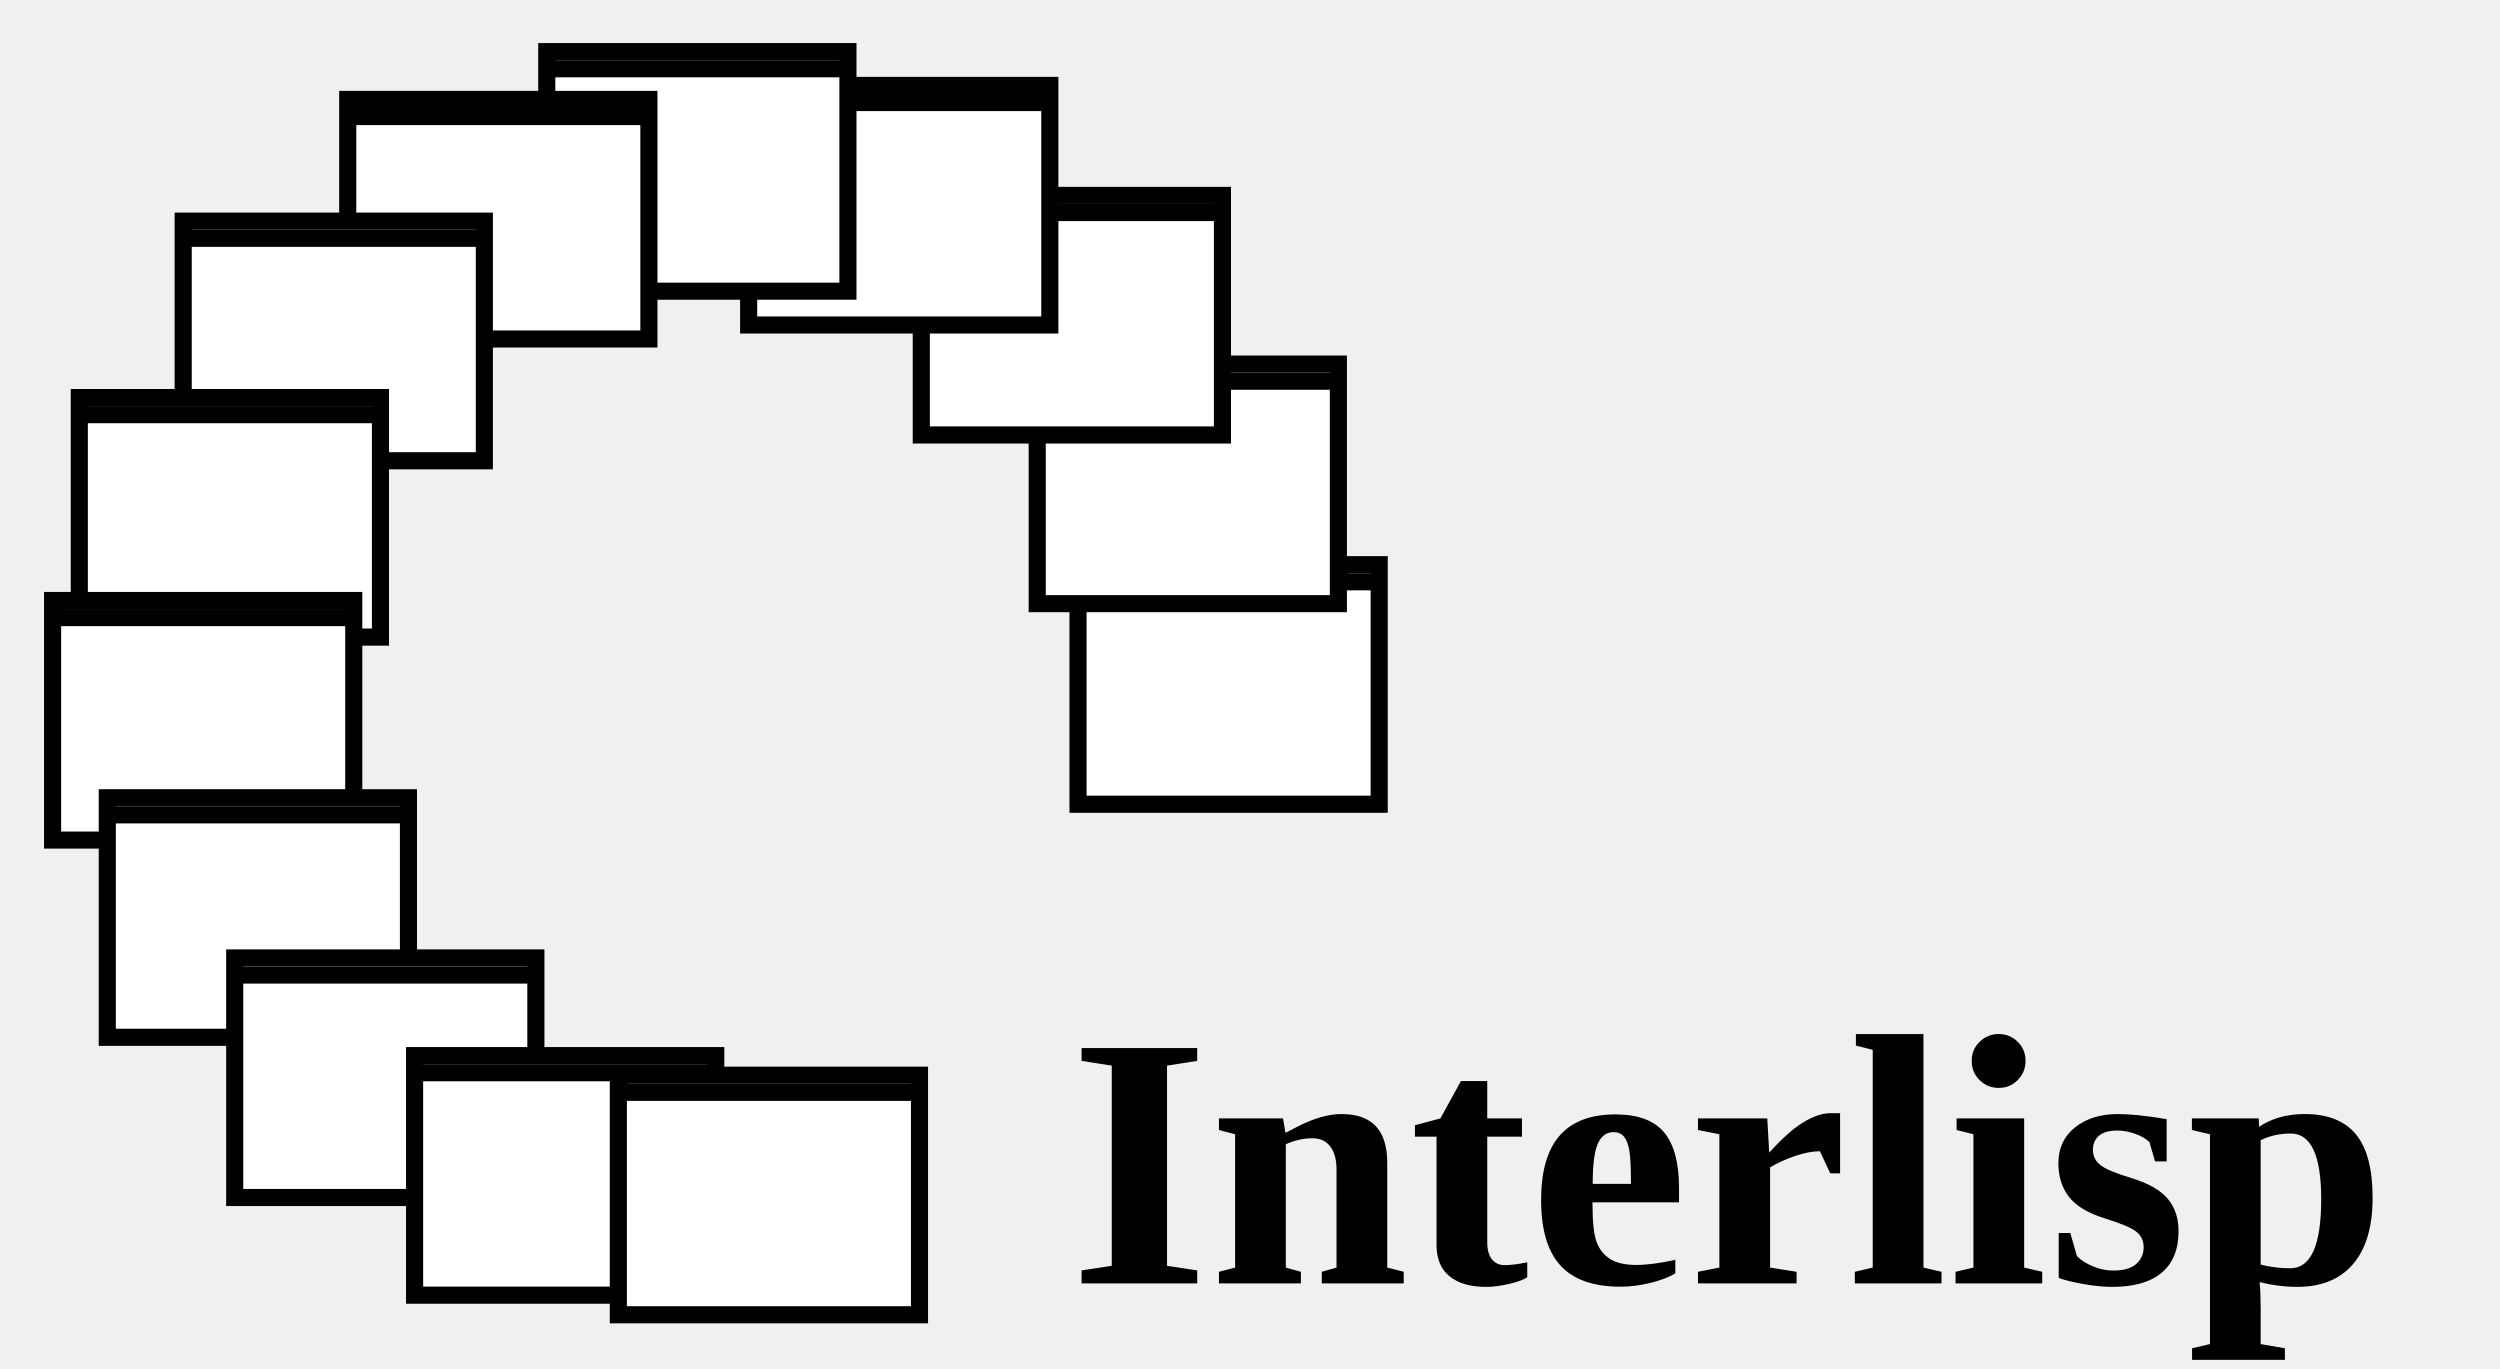
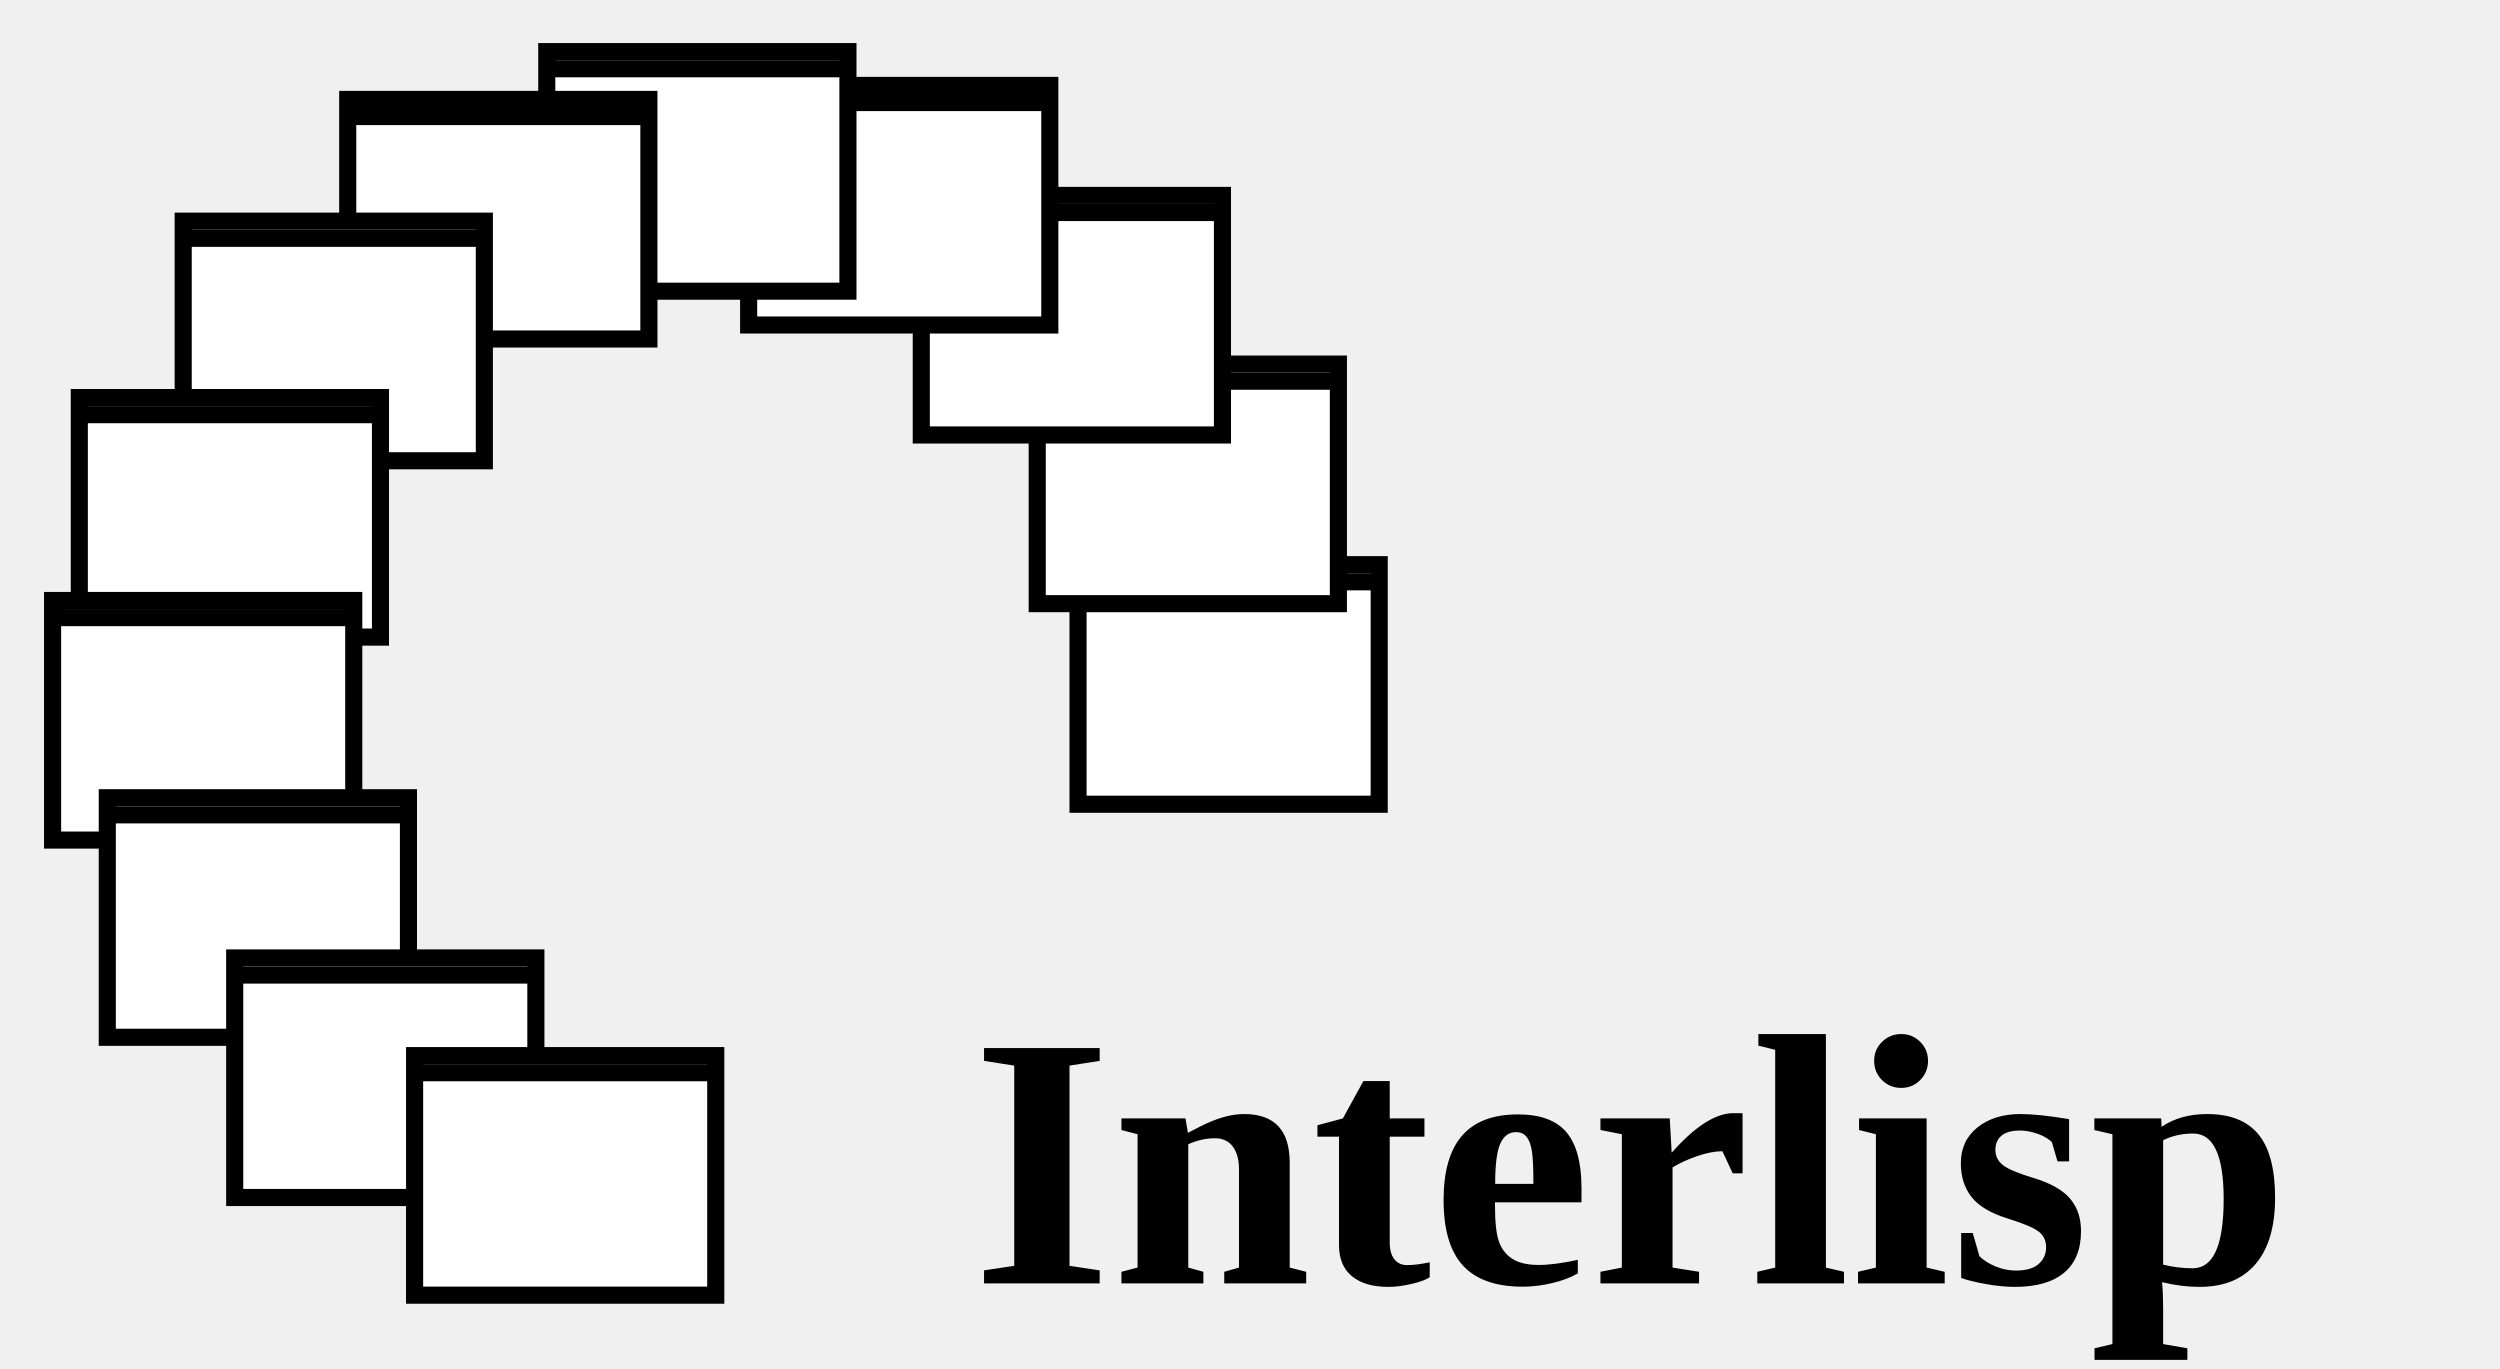
- <svg xmlns="http://www.w3.org/2000/svg" xmlns:xlink="http://www.w3.org/1999/xlink" preserveAspectRatio="xMidYMid meet" width="100%" height="100%" viewBox="0 0 2922 1600" version="1.1">
+ <svg xmlns="http://www.w3.org/2000/svg" xmlns:xlink="http://www.w3.org/1999/xlink" preserveAspectRatio="xMidYMid meet" width="100%" height="100%" viewBox="0 0 2922 1600" version="1.1" id="svg908">
+   <defs id="defs912" />
  <symbol id="window-icon" viewBox="0 0 372 300">
-     <rect x="10" y="10" width="352" height="280" style="fill:#fff;stroke:#000;stroke-width:20;" />
-     <line x1="10" y1="30" x2="362" y2="30" style="fill:#fff;stroke:#000;stroke-width:20;" />
+     <rect x="10" y="10" width="352" height="280" style="fill:#fff;stroke:#000;stroke-width:20;" id="rect869" />
+     <line x1="10" y1="30" x2="362" y2="30" style="fill:#fff;stroke:#000;stroke-width:20;" id="line871" />
  </symbol>
-   <use xlink:href="#window-icon" x="1250" y="650" width="372" height="300" />
-   <use xlink:href="#window-icon" x="1202.303" y="415.561" width="372" height="300" />
-   <use xlink:href="#window-icon" x="1066.795" y="218.396" width="372" height="300" />
-   <use xlink:href="#window-icon" x="865.021" y="89.852" width="372" height="300" />
-   <use xlink:href="#window-icon" x="629.06" y="50.366" width="372" height="300" />
-   <use xlink:href="#window-icon" x="396.429" y="106.215" width="372" height="300" />
-   <use xlink:href="#window-icon" x="204.113" y="248.522" width="372" height="300" />
-   <use xlink:href="#window-icon" x="82.689" y="454.659" width="372" height="300" />
-   <use xlink:href="#window-icon" x="51.462" y="691.854" width="372" height="300" />
-   <use xlink:href="#window-icon" x="115.396" y="922.394" width="372" height="300" />
-   <use xlink:href="#window-icon" x="264.327" y="1109.627" width="372" height="300" />
-   <use xlink:href="#window-icon" x="474.577" y="1223.783" width="372" height="300" />
-   <use xlink:href="#window-icon" x="712.717" y="1246.713" width="372" height="300" />
-   <circle cx="650" cy="650" r="20" style="display:none;fill:#fff;stroke:#f00;stroke-width:5;" />
-   <circle cx="650" cy="650" r="600" style="display:none;fill:none;stroke:#00f;stroke-width:5;" />
-   <rect x="0" y="0" width="2922" height="1600" style="display:none;fill:none;stroke:#0f0;stroke-width:10;" />
-   <text x="1250" y="1500" font-family="Times New Roman, Times, serif" font-weight="bold" font-size="420">Interlisp</text>
+   <use xlink:href="#window-icon" x="1250" y="650" width="372" height="300" id="use874" />
+   <use xlink:href="#window-icon" x="1202.303" y="415.561" width="372" height="300" id="use876" />
+   <use xlink:href="#window-icon" x="1066.795" y="218.396" width="372" height="300" id="use878" />
+   <use xlink:href="#window-icon" x="865.021" y="89.852" width="372" height="300" id="use880" />
+   <use xlink:href="#window-icon" x="629.06" y="50.366" width="372" height="300" id="use882" />
+   <use xlink:href="#window-icon" x="396.429" y="106.215" width="372" height="300" id="use884" />
+   <use xlink:href="#window-icon" x="204.113" y="248.522" width="372" height="300" id="use886" />
+   <use xlink:href="#window-icon" x="82.689" y="454.659" width="372" height="300" id="use888" />
+   <use xlink:href="#window-icon" x="51.462" y="691.854" width="372" height="300" id="use890" />
+   <use xlink:href="#window-icon" x="115.396" y="922.394" width="372" height="300" id="use892" />
+   <use xlink:href="#window-icon" x="264.327" y="1109.627" width="372" height="300" id="use894" />
+   <use xlink:href="#window-icon" x="474.577" y="1223.783" width="372" height="300" id="use896" />
+   <circle cx="650" cy="650" r="20" style="display:none;fill:#fff;stroke:#f00;stroke-width:5;" id="circle900" />
+   <circle cx="650" cy="650" r="600" style="display:none;fill:none;stroke:#00f;stroke-width:5;" id="circle902" />
+   <rect x="0" y="0" width="2922" height="1600" style="display:none;fill:none;stroke:#0f0;stroke-width:10;" id="rect904" />
+   <text x="1136" y="1500" font-family="'Times New Roman', Times, serif" font-weight="bold" font-size="420px" id="text906">Interlisp</text>
</svg>
